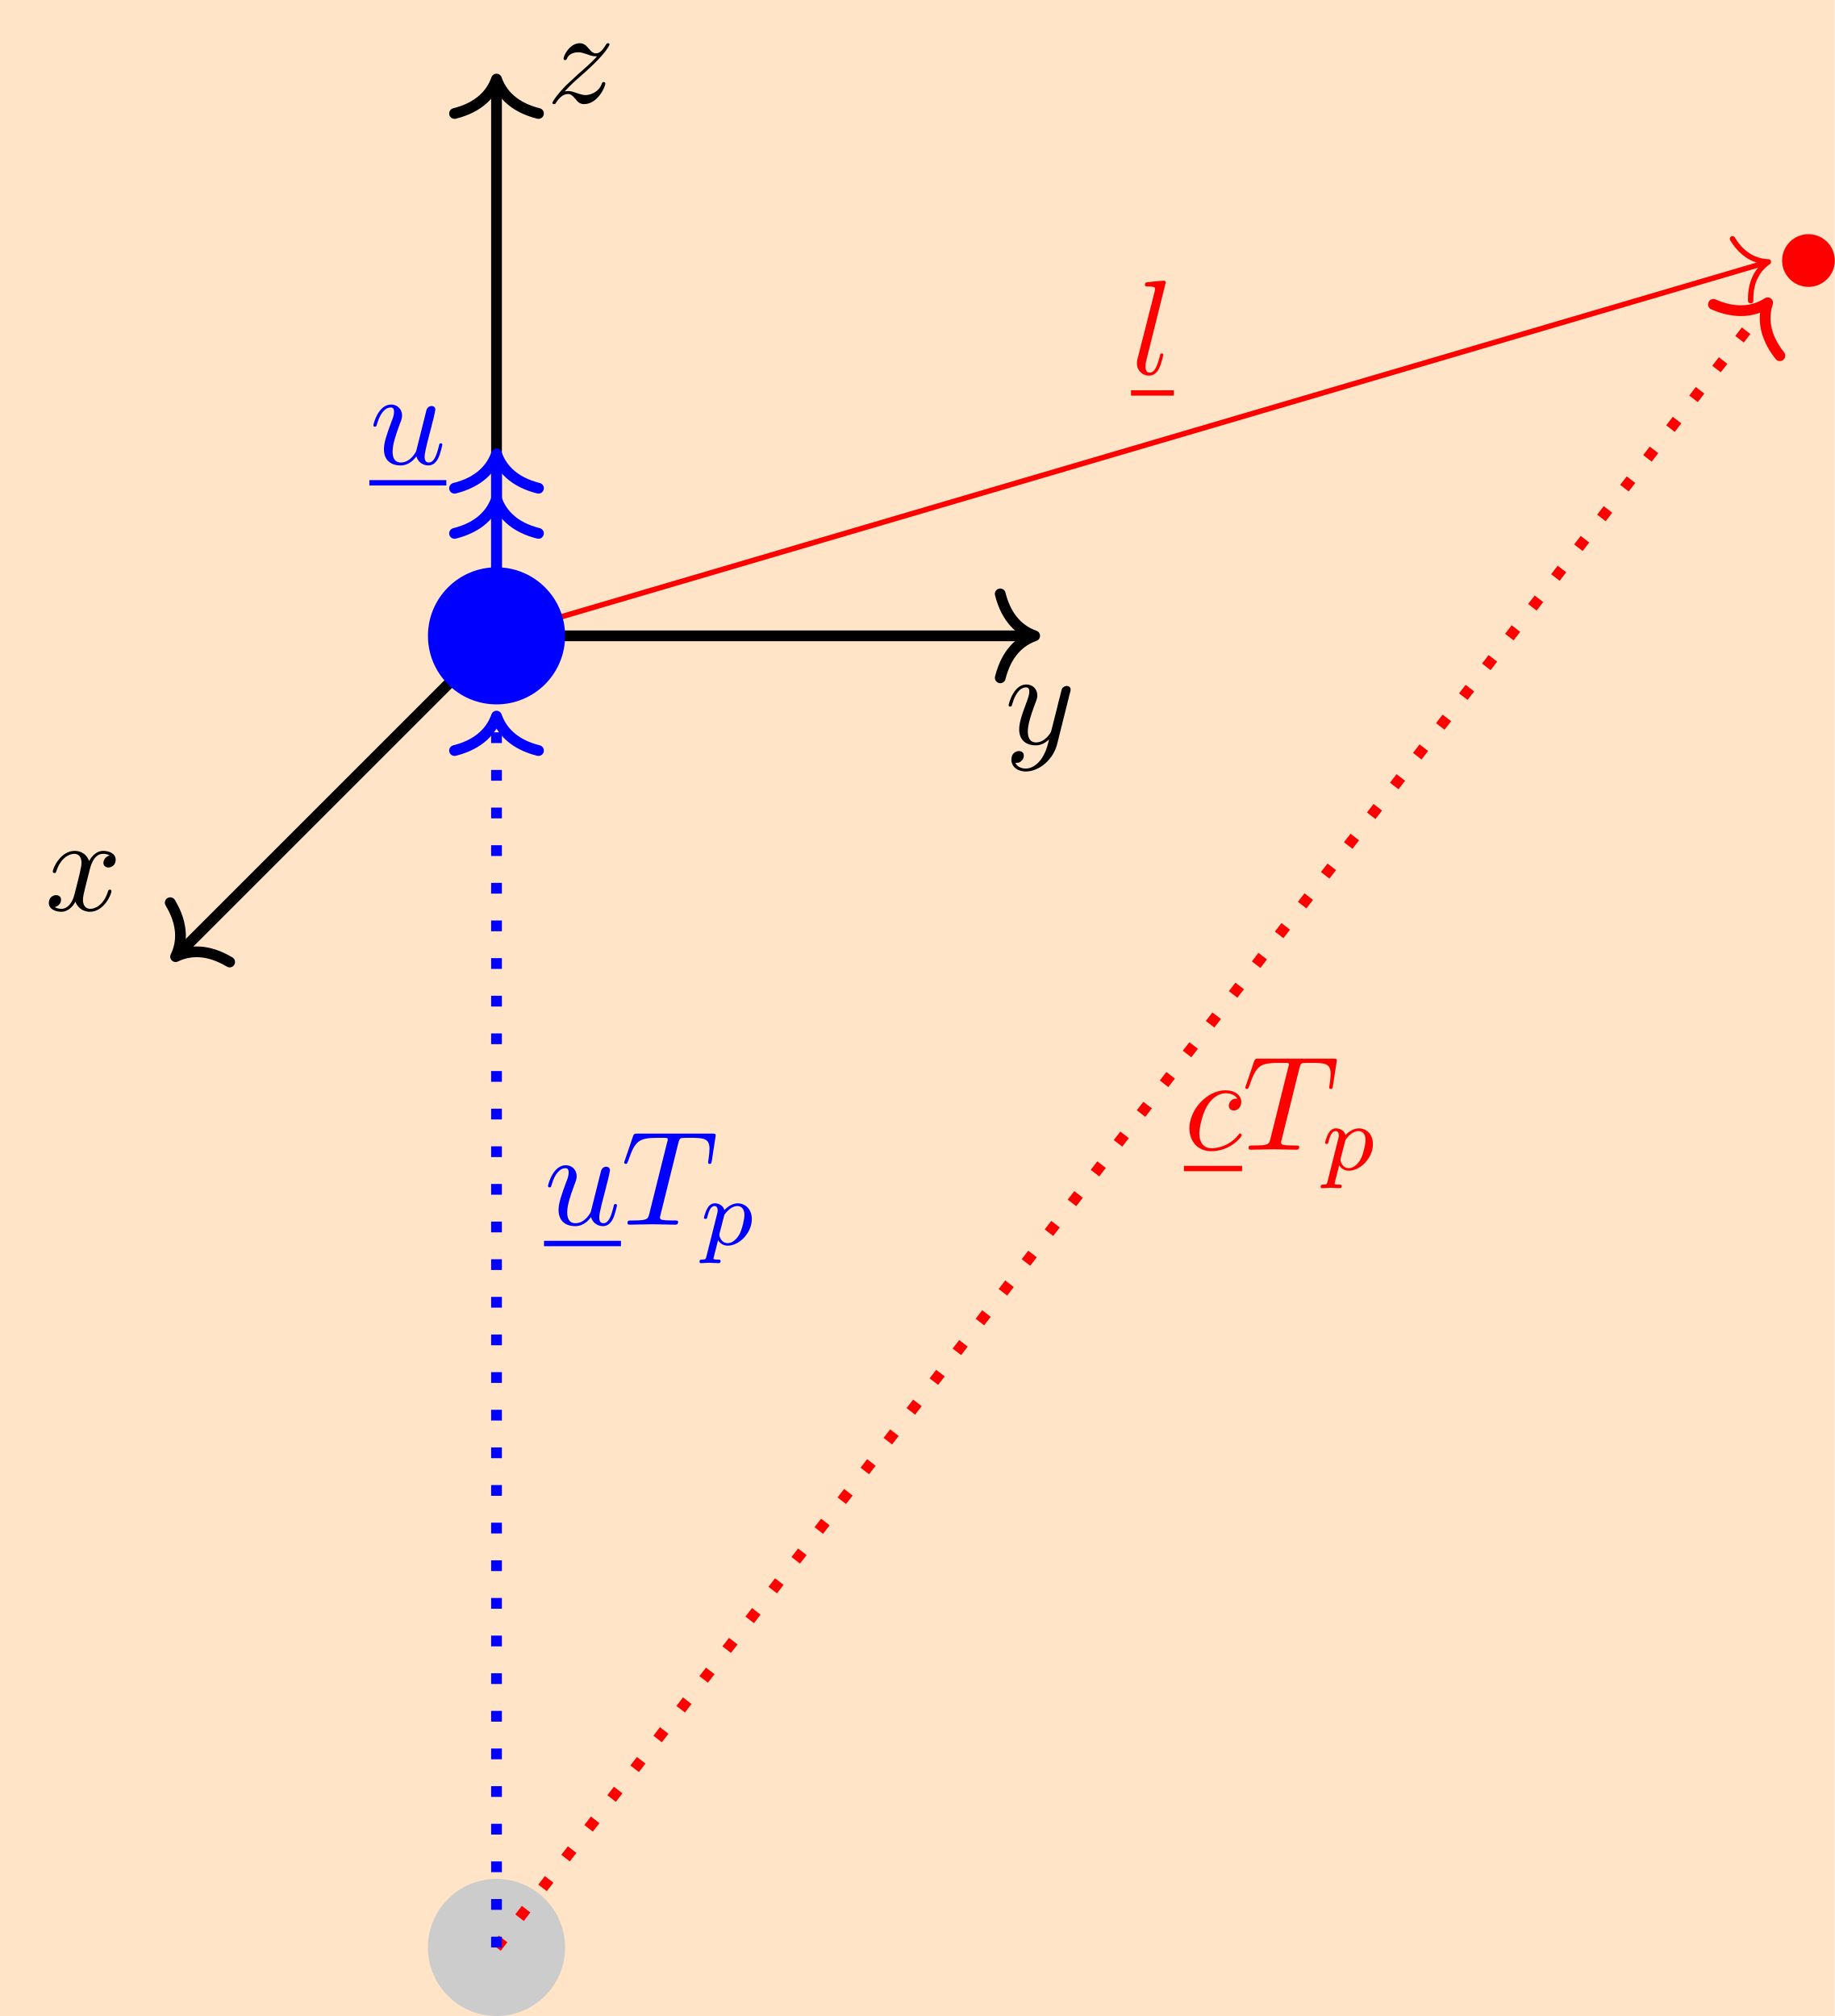
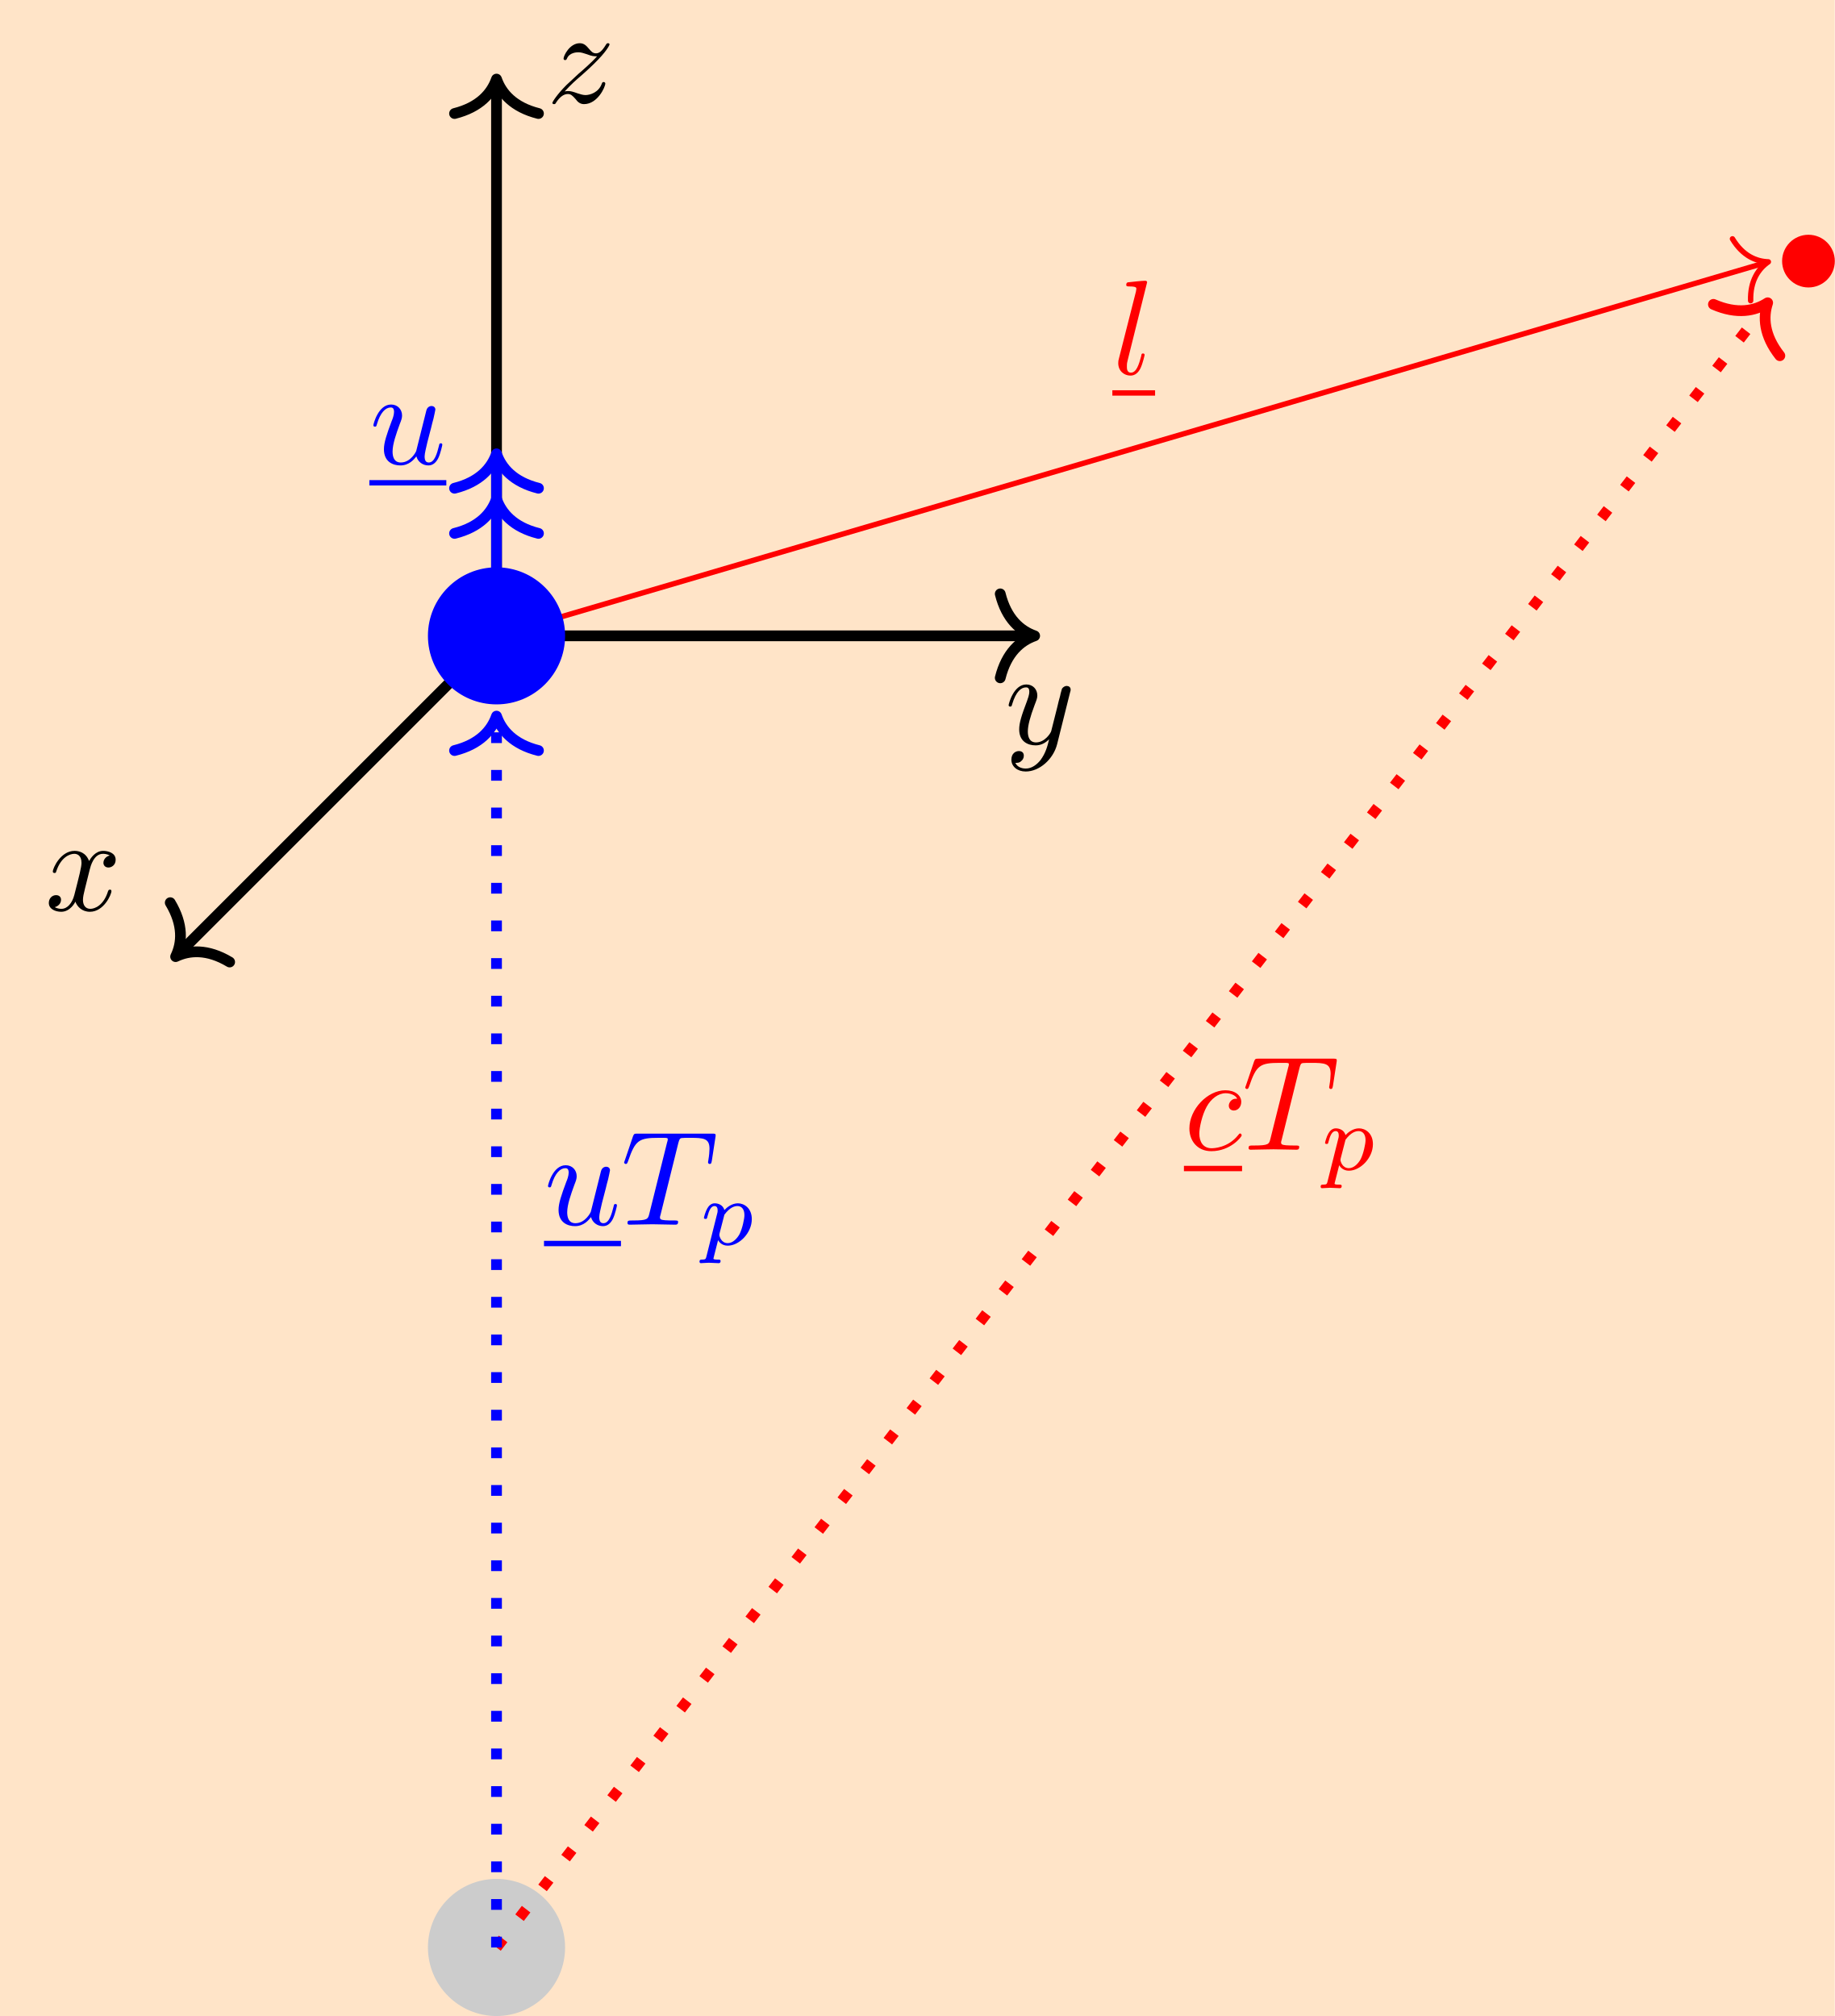
- <svg xmlns="http://www.w3.org/2000/svg" xmlns:xlink="http://www.w3.org/1999/xlink" data-optimized="true" width="181.303" height="199.259" viewBox="0 0 135.977 149.444">
+ <svg xmlns="http://www.w3.org/2000/svg" xmlns:xlink="http://www.w3.org/1999/xlink" width="135.977pt" height="149.444pt" viewBox="0 0 135.977 149.444" version="1.1">
  <defs>
-     <symbol id="d" overflow="visible">
-       <path d="M4.844-3.797c.047-.14.047-.156.047-.234 0-.172-.141-.266-.297-.266a.46.46 0 0 0-.344.203c-.016.063-.11.36-.14.547-.079.25-.141.531-.204.797L3.453-.953c-.031.14-.469.844-1.125.844-.5 0-.61-.438-.61-.813 0-.453.173-1.078.5-1.953.157-.406.204-.516.204-.719 0-.437-.313-.812-.813-.812-.953 0-1.312 1.453-1.312 1.531 0 .11.094.11.11.11.109 0 .109-.032.156-.188.28-.938.671-1.235 1.015-1.235.078 0 .25 0 .25.313 0 .25-.11.516-.172.703-.406 1.063-.578 1.625-.578 2.094 0 .89.625 1.187 1.219 1.187.39 0 .719-.171 1-.453-.125.516-.25 1.016-.64 1.547-.266.328-.641.625-1.094.625-.141 0-.594-.031-.766-.422.156 0 .297 0 .422-.125a.5.5 0 0 0 .203-.406c0-.312-.266-.344-.36-.344C.829.531.5.687.5 1.171c0 .5.438.876 1.063.876 1.015 0 2.046-.906 2.328-2.031Zm0 0" style="stroke:none" />
-     </symbol>
-     <symbol id="e" overflow="visible">
-       <path d="M1.328-.828c.531-.578.828-.828 1.188-1.14 0 0 .609-.532.968-.891.954-.922 1.172-1.407 1.172-1.453 0-.094-.093-.094-.11-.094-.077 0-.093.015-.155.11-.297.484-.5.64-.735.64-.25 0-.36-.156-.515-.328-.188-.22-.36-.422-.688-.422-.75 0-1.203.922-1.203 1.14 0 .047.031.11.11.11.093 0 .109-.047.14-.11.188-.468.766-.468.844-.468.203 0 .39.062.625.14.406.156.515.156.765.156-.359.422-1.187 1.141-1.375 1.297l-.906.844C.781-.625.422-.062.422.016c0 .093.11.093.125.093C.625.11.64.094.703-.016c.235-.359.531-.625.86-.625.218 0 .328.094.578.375.156.22.343.375.625.375 1 0 1.578-1.265 1.578-1.53 0-.048-.047-.11-.125-.11-.094 0-.11.062-.14.14-.235.641-.876.829-1.204.829-.187 0-.375-.063-.578-.125-.344-.125-.5-.172-.703-.172-.016 0-.172 0-.266.03m0 0" style="stroke:none" />
-     </symbol>
-     <symbol id="f" overflow="visible">
-       <path d="M3.328-3.016c.063-.25.297-1.171.985-1.171.046 0 .296 0 .5.125a.58.58 0 0 0-.47.546c0 .157.11.344.376.344a.546.546 0 0 0 .531-.578c0-.516-.578-.656-.922-.656-.578 0-.922.531-1.047.75-.25-.656-.781-.75-1.078-.75-1.031 0-1.61 1.281-1.61 1.531 0 .11.11.11.126.11.078 0 .11-.032.125-.11.344-1.062 1-1.312 1.344-1.312.187 0 .53.093.53.671 0 .313-.171.97-.53 2.375-.157.61-.516 1.032-.954 1.032-.062 0-.28 0-.5-.125.25-.063.47-.266.47-.547 0-.266-.22-.344-.36-.344-.313 0-.547.25-.547.578 0 .453.484.656.922.656.672 0 1.031-.703 1.047-.75.125.36.484.75 1.078.75 1.031 0 1.594-1.28 1.594-1.53 0-.11-.079-.11-.11-.11-.094 0-.11.047-.14.11-.329 1.077-1 1.312-1.313 1.312-.39 0-.547-.313-.547-.657 0-.218.047-.437.156-.875Zm0 0" style="stroke:none" />
-     </symbol>
-     <symbol id="h" overflow="visible">
-       <path d="M3.953-3.781c-.172 0-.297 0-.437.125a.53.53 0 0 0-.188.39c0 .25.188.36.375.36.281 0 .547-.25.547-.64 0-.485-.469-.86-1.172-.86-1.344 0-2.672 1.422-2.672 2.828C.406-.672.984.109 2.031.109c1.422 0 2.25-1.062 2.25-1.171 0-.063-.047-.141-.11-.141-.062 0-.077.031-.14.11-.781.984-1.875.984-1.984.984-.625 0-.906-.485-.906-1.094 0-.406.203-1.375.547-1.984.312-.579.859-1 1.406-1 .328 0 .719.125.86.406m0 0" style="stroke:none" />
-     </symbol>
-     <symbol id="i" overflow="visible">
-       <path d="M4.25-6.047c.078-.281.11-.344.234-.375.094-.016.422-.016.625-.016 1.016 0 1.454.032 1.454.813 0 .156-.032.547-.079.797 0 .047-.03.156-.03.187 0 .063.03.141.124.141.11 0 .125-.078.156-.234L7-6.47c.016-.047.016-.14.016-.172 0-.109-.094-.109-.266-.109H1.219c-.235 0-.25.016-.328.203l-.594 1.75c0 .016-.063.156-.063.188 0 .046.063.109.125.109.094 0 .11-.062.172-.219.532-1.547.797-1.718 2.266-1.718h.39c.282 0 .282.03.282.125a.8.8 0 0 1-.047.203L2.094-.781C2-.421 1.969-.312.906-.312c-.36 0-.422 0-.422.187C.484 0 .594 0 .656 0c.266 0 .547-.016.813-.016.281 0 .578-.015.86-.015.28 0 .546.015.827.015s.578.016.86.016c.093 0 .218 0 .218-.203 0-.11-.078-.11-.343-.11-.235 0-.375 0-.625-.015-.297-.031-.375-.063-.375-.219 0-.015 0-.062.046-.203Zm0 0" style="stroke:none" />
-     </symbol>
-     <symbol id="l" overflow="visible">
-       <path d="M2.578-6.812s0-.11-.14-.11c-.22 0-.954.078-1.22.11-.077 0-.187.015-.187.203 0 .109.11.109.25.109.485 0 .5.094.5.172l-.031.203L.484-1.141a1 1 0 0 0-.046.329.89.89 0 0 0 .906.921c.328 0 .578-.203.75-.562.172-.375.297-.953.297-.969 0-.11-.094-.11-.125-.11-.094 0-.11.048-.125.188-.172.64-.36 1.235-.766 1.235-.297 0-.297-.313-.297-.453 0-.25.016-.297.063-.485Zm0 0" style="stroke:none" />
-     </symbol>
-     <symbol id="m" overflow="visible">
-       <path d="M3.484-.562c.11.406.47.671.891.671.344 0 .578-.234.734-.546.172-.36.297-.97.297-.985 0-.11-.078-.11-.11-.11-.109 0-.109.048-.14.188-.14.563-.328 1.235-.75 1.235-.203 0-.312-.125-.312-.453 0-.22.125-.688.203-1.047l.281-1.078c.031-.141.125-.516.172-.672.047-.235.14-.61.14-.672 0-.172-.14-.266-.28-.266-.048 0-.313.016-.391.344a419 419 0 0 0-.75 3c-.016.047-.406.844-1.14.844-.517 0-.61-.453-.61-.813 0-.562.281-1.344.531-2.031.125-.313.172-.453.172-.64 0-.438-.313-.813-.813-.813-.953 0-1.312 1.453-1.312 1.531 0 .11.094.11.11.11.109 0 .109-.032.156-.188.25-.86.64-1.235 1.015-1.235.094 0 .25.016.25.329 0 .234-.11.53-.172.672-.375 1-.578 1.609-.578 2.093C1.078-.14 1.766.11 2.297.11c.656 0 1.015-.453 1.187-.671m0 0" style="stroke:none" />
-     </symbol>
-     <symbol id="j" overflow="visible">
-       <path d="M.516.844c-.047.203-.063.25-.328.25-.094 0-.188 0-.188.156 0 .078.063.11.094.11.172 0 .406-.032.594-.032.234 0 .5.031.734.031.062 0 .14-.03.14-.156 0-.11-.093-.11-.187-.11-.156 0-.344 0-.344-.077 0-.032.063-.22.078-.313.094-.375.188-.75.266-1.047.078.14.297.407.719.407.844 0 1.781-.938 1.781-1.97 0-.812-.562-1.171-1.031-1.171-.438 0-.813.297-1 .5-.11-.406-.5-.5-.719-.5-.266 0-.437.187-.547.375-.14.234-.25.656-.25.703 0 .078.094.078.125.078.094 0 .094-.016.14-.203.11-.406.25-.75.516-.75.188 0 .235.156.235.344a.7.7 0 0 1-.032.203Zm1.328-3.078c.406-.547.75-.641.968-.641.282 0 .516.203.516.672 0 .281-.156 1-.36 1.406-.187.344-.515.672-.874.672-.5 0-.625-.531-.625-.61 0-.03.015-.078.015-.109Zm0 0" style="stroke:none" />
-     </symbol>
-     <clipPath id="a">
-       <path d="M0 0h135.977v149.445H0Zm0 0" />
+     <g>
+       <symbol overflow="visible" id="glyph0-0">
+         <path style="stroke:none;" d="" />
+       </symbol>
+       <symbol overflow="visible" id="glyph0-1">
+         <path style="stroke:none;" d="M 4.844 -3.797 C 4.891 -3.938 4.891 -3.953 4.891 -4.031 C 4.891 -4.203 4.75 -4.297 4.594 -4.297 C 4.5 -4.297 4.344 -4.234 4.25 -4.094 C 4.234 -4.031 4.141 -3.734 4.109 -3.547 C 4.031 -3.297 3.969 -3.016 3.906 -2.75 L 3.453 -0.953 C 3.422 -0.812 2.984 -0.109 2.328 -0.109 C 1.828 -0.109 1.719 -0.547 1.719 -0.922 C 1.719 -1.375 1.891 -2 2.219 -2.875 C 2.375 -3.281 2.422 -3.391 2.422 -3.594 C 2.422 -4.031 2.109 -4.406 1.609 -4.406 C 0.656 -4.406 0.297 -2.953 0.297 -2.875 C 0.297 -2.766 0.391 -2.766 0.406 -2.766 C 0.516 -2.766 0.516 -2.797 0.562 -2.953 C 0.844 -3.891 1.234 -4.188 1.578 -4.188 C 1.656 -4.188 1.828 -4.188 1.828 -3.875 C 1.828 -3.625 1.719 -3.359 1.656 -3.172 C 1.25 -2.109 1.078 -1.547 1.078 -1.078 C 1.078 -0.188 1.703 0.109 2.297 0.109 C 2.688 0.109 3.016 -0.062 3.297 -0.344 C 3.172 0.172 3.047 0.672 2.656 1.203 C 2.391 1.531 2.016 1.828 1.562 1.828 C 1.422 1.828 0.969 1.797 0.797 1.406 C 0.953 1.406 1.094 1.406 1.219 1.281 C 1.328 1.203 1.422 1.062 1.422 0.875 C 1.422 0.562 1.156 0.531 1.062 0.531 C 0.828 0.531 0.5 0.688 0.5 1.172 C 0.5 1.672 0.938 2.047 1.562 2.047 C 2.578 2.047 3.609 1.141 3.891 0.016 Z M 4.844 -3.797 " />
+       </symbol>
+       <symbol overflow="visible" id="glyph0-2">
+         <path style="stroke:none;" d="M 1.328 -0.828 C 1.859 -1.406 2.156 -1.656 2.516 -1.969 C 2.516 -1.969 3.125 -2.5 3.484 -2.859 C 4.438 -3.781 4.656 -4.266 4.656 -4.312 C 4.656 -4.406 4.562 -4.406 4.547 -4.406 C 4.469 -4.406 4.453 -4.391 4.391 -4.297 C 4.094 -3.812 3.891 -3.656 3.656 -3.656 C 3.406 -3.656 3.297 -3.812 3.141 -3.984 C 2.953 -4.203 2.781 -4.406 2.453 -4.406 C 1.703 -4.406 1.25 -3.484 1.25 -3.266 C 1.25 -3.219 1.281 -3.156 1.359 -3.156 C 1.453 -3.156 1.469 -3.203 1.5 -3.266 C 1.688 -3.734 2.266 -3.734 2.344 -3.734 C 2.547 -3.734 2.734 -3.672 2.969 -3.594 C 3.375 -3.438 3.484 -3.438 3.734 -3.438 C 3.375 -3.016 2.547 -2.297 2.359 -2.141 L 1.453 -1.297 C 0.781 -0.625 0.422 -0.062 0.422 0.016 C 0.422 0.109 0.531 0.109 0.547 0.109 C 0.625 0.109 0.641 0.094 0.703 -0.016 C 0.938 -0.375 1.234 -0.641 1.562 -0.641 C 1.781 -0.641 1.891 -0.547 2.141 -0.266 C 2.297 -0.047 2.484 0.109 2.766 0.109 C 3.766 0.109 4.344 -1.156 4.344 -1.422 C 4.344 -1.469 4.297 -1.531 4.219 -1.531 C 4.125 -1.531 4.109 -1.469 4.078 -1.391 C 3.844 -0.75 3.203 -0.562 2.875 -0.562 C 2.688 -0.562 2.5 -0.625 2.297 -0.688 C 1.953 -0.812 1.797 -0.859 1.594 -0.859 C 1.578 -0.859 1.422 -0.859 1.328 -0.828 Z M 1.328 -0.828 " />
+       </symbol>
+       <symbol overflow="visible" id="glyph0-3">
+         <path style="stroke:none;" d="M 3.328 -3.016 C 3.391 -3.266 3.625 -4.188 4.312 -4.188 C 4.359 -4.188 4.609 -4.188 4.812 -4.062 C 4.531 -4 4.344 -3.766 4.344 -3.516 C 4.344 -3.359 4.453 -3.172 4.719 -3.172 C 4.938 -3.172 5.25 -3.344 5.25 -3.75 C 5.25 -4.266 4.672 -4.406 4.328 -4.406 C 3.75 -4.406 3.406 -3.875 3.281 -3.656 C 3.031 -4.312 2.5 -4.406 2.203 -4.406 C 1.172 -4.406 0.594 -3.125 0.594 -2.875 C 0.594 -2.766 0.703 -2.766 0.719 -2.766 C 0.797 -2.766 0.828 -2.797 0.844 -2.875 C 1.188 -3.938 1.844 -4.188 2.188 -4.188 C 2.375 -4.188 2.719 -4.094 2.719 -3.516 C 2.719 -3.203 2.547 -2.547 2.188 -1.141 C 2.031 -0.531 1.672 -0.109 1.234 -0.109 C 1.172 -0.109 0.953 -0.109 0.734 -0.234 C 0.984 -0.297 1.203 -0.5 1.203 -0.781 C 1.203 -1.047 0.984 -1.125 0.844 -1.125 C 0.531 -1.125 0.297 -0.875 0.297 -0.547 C 0.297 -0.094 0.781 0.109 1.219 0.109 C 1.891 0.109 2.25 -0.594 2.266 -0.641 C 2.391 -0.281 2.75 0.109 3.344 0.109 C 4.375 0.109 4.938 -1.172 4.938 -1.422 C 4.938 -1.531 4.859 -1.531 4.828 -1.531 C 4.734 -1.531 4.719 -1.484 4.688 -1.422 C 4.359 -0.344 3.688 -0.109 3.375 -0.109 C 2.984 -0.109 2.828 -0.422 2.828 -0.766 C 2.828 -0.984 2.875 -1.203 2.984 -1.641 Z M 3.328 -3.016 " />
+       </symbol>
+       <symbol overflow="visible" id="glyph0-4">
+         <path style="stroke:none;" d="M 3.953 -3.781 C 3.781 -3.781 3.656 -3.781 3.516 -3.656 C 3.344 -3.5 3.328 -3.328 3.328 -3.266 C 3.328 -3.016 3.516 -2.906 3.703 -2.906 C 3.984 -2.906 4.25 -3.156 4.25 -3.547 C 4.25 -4.031 3.781 -4.406 3.078 -4.406 C 1.734 -4.406 0.406 -2.984 0.406 -1.578 C 0.406 -0.672 0.984 0.109 2.031 0.109 C 3.453 0.109 4.281 -0.953 4.281 -1.062 C 4.281 -1.125 4.234 -1.203 4.172 -1.203 C 4.109 -1.203 4.094 -1.172 4.031 -1.094 C 3.25 -0.109 2.156 -0.109 2.047 -0.109 C 1.422 -0.109 1.141 -0.594 1.141 -1.203 C 1.141 -1.609 1.344 -2.578 1.688 -3.188 C 2 -3.766 2.547 -4.188 3.094 -4.188 C 3.422 -4.188 3.812 -4.062 3.953 -3.781 Z M 3.953 -3.781 " />
+       </symbol>
+       <symbol overflow="visible" id="glyph0-5">
+         <path style="stroke:none;" d="M 4.25 -6.047 C 4.328 -6.328 4.359 -6.391 4.484 -6.422 C 4.578 -6.438 4.906 -6.438 5.109 -6.438 C 6.125 -6.438 6.562 -6.406 6.562 -5.625 C 6.562 -5.469 6.531 -5.078 6.484 -4.828 C 6.484 -4.781 6.453 -4.672 6.453 -4.641 C 6.453 -4.578 6.484 -4.5 6.578 -4.5 C 6.688 -4.5 6.703 -4.578 6.734 -4.734 L 7 -6.469 C 7.016 -6.516 7.016 -6.609 7.016 -6.641 C 7.016 -6.75 6.922 -6.75 6.75 -6.75 L 1.219 -6.75 C 0.984 -6.75 0.969 -6.734 0.891 -6.547 L 0.297 -4.797 C 0.297 -4.781 0.234 -4.641 0.234 -4.609 C 0.234 -4.562 0.297 -4.5 0.359 -4.5 C 0.453 -4.5 0.469 -4.562 0.531 -4.719 C 1.062 -6.266 1.328 -6.438 2.797 -6.438 L 3.188 -6.438 C 3.469 -6.438 3.469 -6.406 3.469 -6.312 C 3.469 -6.266 3.438 -6.141 3.422 -6.109 L 2.094 -0.781 C 2 -0.422 1.969 -0.312 0.906 -0.312 C 0.547 -0.312 0.484 -0.312 0.484 -0.125 C 0.484 0 0.594 0 0.656 0 C 0.922 0 1.203 -0.016 1.469 -0.016 C 1.75 -0.016 2.047 -0.031 2.328 -0.031 C 2.609 -0.031 2.875 -0.016 3.156 -0.016 C 3.438 -0.016 3.734 0 4.016 0 C 4.109 0 4.234 0 4.234 -0.203 C 4.234 -0.312 4.156 -0.312 3.891 -0.312 C 3.656 -0.312 3.516 -0.312 3.266 -0.328 C 2.969 -0.359 2.891 -0.391 2.891 -0.547 C 2.891 -0.562 2.891 -0.609 2.938 -0.75 Z M 4.25 -6.047 " />
+       </symbol>
+       <symbol overflow="visible" id="glyph0-6">
+         <path style="stroke:none;" d="M 2.578 -6.812 C 2.578 -6.812 2.578 -6.922 2.438 -6.922 C 2.219 -6.922 1.484 -6.844 1.219 -6.812 C 1.141 -6.812 1.031 -6.797 1.031 -6.609 C 1.031 -6.5 1.141 -6.5 1.281 -6.5 C 1.766 -6.5 1.781 -6.406 1.781 -6.328 L 1.75 -6.125 L 0.484 -1.141 C 0.453 -1.031 0.438 -0.969 0.438 -0.812 C 0.438 -0.234 0.875 0.109 1.344 0.109 C 1.672 0.109 1.922 -0.094 2.094 -0.453 C 2.266 -0.828 2.391 -1.406 2.391 -1.422 C 2.391 -1.531 2.297 -1.531 2.266 -1.531 C 2.172 -1.531 2.156 -1.484 2.141 -1.344 C 1.969 -0.703 1.781 -0.109 1.375 -0.109 C 1.078 -0.109 1.078 -0.422 1.078 -0.562 C 1.078 -0.812 1.094 -0.859 1.141 -1.047 Z M 2.578 -6.812 " />
+       </symbol>
+       <symbol overflow="visible" id="glyph0-7">
+         <path style="stroke:none;" d="M 3.484 -0.562 C 3.594 -0.156 3.953 0.109 4.375 0.109 C 4.719 0.109 4.953 -0.125 5.109 -0.438 C 5.281 -0.797 5.406 -1.406 5.406 -1.422 C 5.406 -1.531 5.328 -1.531 5.297 -1.531 C 5.188 -1.531 5.188 -1.484 5.156 -1.344 C 5.016 -0.781 4.828 -0.109 4.406 -0.109 C 4.203 -0.109 4.094 -0.234 4.094 -0.562 C 4.094 -0.781 4.219 -1.25 4.297 -1.609 L 4.578 -2.688 C 4.609 -2.828 4.703 -3.203 4.75 -3.359 C 4.797 -3.594 4.891 -3.969 4.891 -4.031 C 4.891 -4.203 4.75 -4.297 4.609 -4.297 C 4.562 -4.297 4.297 -4.281 4.219 -3.953 C 4.031 -3.219 3.594 -1.469 3.469 -0.953 C 3.453 -0.906 3.062 -0.109 2.328 -0.109 C 1.812 -0.109 1.719 -0.562 1.719 -0.922 C 1.719 -1.484 2 -2.266 2.25 -2.953 C 2.375 -3.266 2.422 -3.406 2.422 -3.594 C 2.422 -4.031 2.109 -4.406 1.609 -4.406 C 0.656 -4.406 0.297 -2.953 0.297 -2.875 C 0.297 -2.766 0.391 -2.766 0.406 -2.766 C 0.516 -2.766 0.516 -2.797 0.562 -2.953 C 0.812 -3.812 1.203 -4.188 1.578 -4.188 C 1.672 -4.188 1.828 -4.172 1.828 -3.859 C 1.828 -3.625 1.719 -3.328 1.656 -3.188 C 1.281 -2.188 1.078 -1.578 1.078 -1.094 C 1.078 -0.141 1.766 0.109 2.297 0.109 C 2.953 0.109 3.312 -0.344 3.484 -0.562 Z M 3.484 -0.562 " />
+       </symbol>
+       <symbol overflow="visible" id="glyph1-0">
+         <path style="stroke:none;" d="" />
+       </symbol>
+       <symbol overflow="visible" id="glyph1-1">
+         <path style="stroke:none;" d="M 0.516 0.844 C 0.469 1.047 0.453 1.094 0.188 1.094 C 0.094 1.094 0 1.094 0 1.25 C 0 1.328 0.062 1.359 0.094 1.359 C 0.266 1.359 0.5 1.328 0.688 1.328 C 0.922 1.328 1.188 1.359 1.422 1.359 C 1.484 1.359 1.562 1.328 1.562 1.203 C 1.562 1.094 1.469 1.094 1.375 1.094 C 1.219 1.094 1.031 1.094 1.031 1.016 C 1.031 0.984 1.094 0.797 1.109 0.703 C 1.203 0.328 1.297 -0.047 1.375 -0.344 C 1.453 -0.203 1.672 0.062 2.094 0.062 C 2.938 0.062 3.875 -0.875 3.875 -1.906 C 3.875 -2.719 3.312 -3.078 2.844 -3.078 C 2.406 -3.078 2.031 -2.781 1.844 -2.578 C 1.734 -2.984 1.344 -3.078 1.125 -3.078 C 0.859 -3.078 0.688 -2.891 0.578 -2.703 C 0.438 -2.469 0.328 -2.047 0.328 -2 C 0.328 -1.922 0.422 -1.922 0.453 -1.922 C 0.547 -1.922 0.547 -1.938 0.594 -2.125 C 0.703 -2.531 0.844 -2.875 1.109 -2.875 C 1.297 -2.875 1.344 -2.719 1.344 -2.531 C 1.344 -2.453 1.328 -2.375 1.312 -2.328 Z M 1.844 -2.234 C 2.25 -2.781 2.594 -2.875 2.812 -2.875 C 3.094 -2.875 3.328 -2.672 3.328 -2.203 C 3.328 -1.922 3.172 -1.203 2.969 -0.797 C 2.781 -0.453 2.453 -0.125 2.094 -0.125 C 1.594 -0.125 1.469 -0.656 1.469 -0.734 C 1.469 -0.766 1.484 -0.812 1.484 -0.844 Z M 1.844 -2.234 " />
+       </symbol>
+     </g>
+     <clipPath id="clip1">
+       <path d="M 0 0 L 135.977 0 L 135.977 149.445 L 0 149.445 Z M 0 0 " />
    </clipPath>
-     <clipPath id="b">
-       <path d="M31 139h11v10.445H31Zm0 0" />
+     <clipPath id="clip2">
+       <path d="M 31 139 L 42 139 L 42 149.445 L 31 149.445 Z M 31 139 " />
    </clipPath>
-     <clipPath id="c">
-       <path d="M26 133h22v16.445H26Zm0 0" />
+     <clipPath id="clip3">
+       <path d="M 26 133 L 48 133 L 48 149.445 L 26 149.445 Z M 26 133 " />
    </clipPath>
-     <clipPath id="g">
-       <path d="M25 11h110.977v138.445H25Zm0 0" />
+     <clipPath id="clip4">
+       <path d="M 25 11 L 135.977 11 L 135.977 149.445 L 25 149.445 Z M 25 11 " />
    </clipPath>
-     <clipPath id="k">
-       <path d="M31 13h104.977v40H31Zm0 0" />
+     <clipPath id="clip5">
+       <path d="M 31 13 L 135.977 13 L 135.977 53 L 31 53 Z M 31 13 " />
    </clipPath>
-     <clipPath id="n">
-       <path d="M132 17h3.977v5H132Zm0 0" />
+     <clipPath id="clip6">
+       <path d="M 132 17 L 135.977 17 L 135.977 22 L 132 22 Z M 132 17 " />
    </clipPath>
  </defs>
-   <g clip-path="url(#a)">
-     <path d="M0 149.445h135.977V0H0Zm0 0" style="stroke:none;fill-rule:nonzero;fill:#ffe4c8;fill-opacity:1" />
+   <g id="surface1">
+     <g clip-path="url(#clip1)" clip-rule="nonzero">
+       <path style=" stroke:none;fill-rule:nonzero;fill:rgb(100%,89.412%,78.432%);fill-opacity:1;" d="M 0 149.445 L 135.977 149.445 L 135.977 0 L 0 0 Z M 0 149.445 " />
+     </g>
+     <g clip-path="url(#clip2)" clip-rule="nonzero">
+       <path style=" stroke:none;fill-rule:nonzero;fill:rgb(79.999%,79.999%,79.999%);fill-opacity:1;" d="M 41.68 144.363 C 41.68 141.668 39.492 139.48 36.797 139.48 C 34.102 139.48 31.914 141.668 31.914 144.363 C 31.914 147.059 34.102 149.246 36.797 149.246 C 39.492 149.246 41.68 147.059 41.68 144.363 Z M 41.68 144.363 " />
+     </g>
+     <g clip-path="url(#clip3)" clip-rule="nonzero">
+       <path style="fill:none;stroke-width:0.399;stroke-linecap:butt;stroke-linejoin:miter;stroke:rgb(79.999%,79.999%,79.999%);stroke-opacity:1;stroke-miterlimit:10;" d="M 4.883 -0 C 4.883 2.695 2.695 4.883 -0 4.883 C -2.695 4.883 -4.883 2.695 -4.883 -0 C -4.883 -2.696 -2.695 -4.883 -0 -4.883 C 2.695 -4.883 4.883 -2.696 4.883 -0 Z M 4.883 -0 " transform="matrix(1,0,0,-1,36.797,144.363)" />
+     </g>
+     <path style="fill:none;stroke-width:0.797;stroke-linecap:butt;stroke-linejoin:miter;stroke:rgb(0%,0%,0%);stroke-opacity:1;stroke-miterlimit:10;" d="M -0 97.23 L 39.484 97.23 " transform="matrix(1,0,0,-1,36.797,144.363)" />
+     <path style="fill:none;stroke-width:0.797;stroke-linecap:round;stroke-linejoin:round;stroke:rgb(0%,0%,0%);stroke-opacity:1;stroke-miterlimit:10;" d="M -2.549 3.111 C -2.085 1.243 -1.045 0.365 0.001 0.001 C -1.045 -0.362 -2.085 -1.245 -2.549 -3.112 " transform="matrix(1,0,0,-1,76.67829,47.13404)" />
+     <g style="fill:rgb(0%,0%,0%);fill-opacity:1;">
+       <use xlink:href="#glyph0-1" x="74.455" y="55.144" />
+     </g>
+     <path style="fill:none;stroke-width:0.797;stroke-linecap:butt;stroke-linejoin:miter;stroke:rgb(0%,0%,0%);stroke-opacity:1;stroke-miterlimit:10;" d="M -0 97.23 L -0 138.101 " transform="matrix(1,0,0,-1,36.797,144.363)" />
+     <path style="fill:none;stroke-width:0.797;stroke-linecap:round;stroke-linejoin:round;stroke:rgb(0%,0%,0%);stroke-opacity:1;stroke-miterlimit:10;" d="M -2.552 3.11 C -2.083 1.246 -1.048 0.363 -0.001 0 C -1.048 -0.363 -2.083 -1.246 -2.552 -3.109 " transform="matrix(0,-1,-1,0,36.797,5.86233)" />
+     <g style="fill:rgb(0%,0%,0%);fill-opacity:1;">
+       <use xlink:href="#glyph0-2" x="40.516" y="7.61" />
+     </g>
+     <path style="fill:none;stroke-width:0.797;stroke-linecap:butt;stroke-linejoin:miter;stroke:rgb(0%,0%,0%);stroke-opacity:1;stroke-miterlimit:10;" d="M -0 97.23 L -23.5 73.73 " transform="matrix(1,0,0,-1,36.797,144.363)" />
+     <path style="fill:none;stroke-width:0.797;stroke-linecap:round;stroke-linejoin:round;stroke:rgb(0%,0%,0%);stroke-opacity:1;stroke-miterlimit:10;" d="M -2.551 3.112 C -2.084 1.242 -1.046 0.364 -0.002 -0.001 C -1.049 -0.363 -2.084 -1.244 -2.548 -3.111 " transform="matrix(-0.7071,0.7071,0.7071,0.7071,13.0151,70.91598)" />
+     <g style="fill:rgb(0%,0%,0%);fill-opacity:1;">
+       <use xlink:href="#glyph0-3" x="3.321" y="67.48" />
+     </g>
+     <g clip-path="url(#clip4)" clip-rule="nonzero">
+       <path style="fill:none;stroke-width:0.797;stroke-linecap:butt;stroke-linejoin:miter;stroke:rgb(100%,0%,0%);stroke-opacity:1;stroke-dasharray:0.797,1.993;stroke-miterlimit:10;" d="M -0 -0 L 93.965 121.601 " transform="matrix(1,0,0,-1,36.797,144.363)" />
+     </g>
+     <path style="fill:none;stroke-width:0.797;stroke-linecap:round;stroke-linejoin:round;stroke:rgb(100%,0%,0%);stroke-opacity:1;stroke-miterlimit:10;" d="M -2.55 3.11 C -2.084 1.243 -1.044 0.363 0.001 0.001 C -1.046 -0.364 -2.083 -1.244 -2.551 -3.112 " transform="matrix(0.61142,-0.79124,-0.79124,-0.61142,131.0038,22.4464)" />
+     <g style="fill:rgb(100%,0%,0%);fill-opacity:1;">
+       <use xlink:href="#glyph0-4" x="87.741" y="85.227" />
+     </g>
+     <path style="fill:none;stroke-width:0.398;stroke-linecap:butt;stroke-linejoin:miter;stroke:rgb(100%,0%,0%);stroke-opacity:1;stroke-miterlimit:10;" d="M 0.001 -0 L 4.31 -0 " transform="matrix(1,0,0,-1,87.741,86.621)" />
+     <g style="fill:rgb(100%,0%,0%);fill-opacity:1;">
+       <use xlink:href="#glyph0-5" x="92.052" y="85.227" />
+     </g>
+     <g style="fill:rgb(100%,0%,0%);fill-opacity:1;">
+       <use xlink:href="#glyph1-1" x="97.874" y="86.721" />
+     </g>
+     <g clip-path="url(#clip5)" clip-rule="nonzero">
+       <path style="fill:none;stroke-width:0.399;stroke-linecap:butt;stroke-linejoin:miter;stroke:rgb(100%,0%,0%);stroke-opacity:1;stroke-miterlimit:10;" d="M -0 97.23 L 94.066 124.894 " transform="matrix(1,0,0,-1,36.797,144.363)" />
+     </g>
+     <path style="fill:none;stroke-width:0.399;stroke-linecap:round;stroke-linejoin:round;stroke:rgb(100%,0%,0%);stroke-opacity:1;stroke-miterlimit:10;" d="M -2.072 2.389 C -1.696 0.955 -0.848 0.279 -0.001 0.001 C -0.849 -0.279 -1.692 -0.955 -2.073 -2.391 " transform="matrix(0.95932,-0.28214,-0.28214,-0.95932,131.0563,19.41087)" />
+     <g style="fill:rgb(100%,0%,0%);fill-opacity:1;">
+       <use xlink:href="#glyph0-6" x="82.437" y="27.734" />
+     </g>
+     <path style="fill:none;stroke-width:0.398;stroke-linecap:butt;stroke-linejoin:miter;stroke:rgb(100%,0%,0%);stroke-opacity:1;stroke-miterlimit:10;" d="M 0.001 -0.001 L 3.168 -0.001 " transform="matrix(1,0,0,-1,82.437,29.128)" />
+     <path style="fill-rule:nonzero;fill:rgb(0%,0%,100%);fill-opacity:1;stroke-width:0.399;stroke-linecap:butt;stroke-linejoin:miter;stroke:rgb(0%,0%,100%);stroke-opacity:1;stroke-miterlimit:10;" d="M 4.883 97.23 C 4.883 99.925 2.695 102.109 -0 102.109 C -2.695 102.109 -4.883 99.925 -4.883 97.23 C -4.883 94.531 -2.695 92.347 -0 92.347 C 2.695 92.347 4.883 94.531 4.883 97.23 Z M 4.883 97.23 " transform="matrix(1,0,0,-1,36.797,144.363)" />
+     <path style="fill:none;stroke-width:0.797;stroke-linecap:butt;stroke-linejoin:miter;stroke:rgb(0%,0%,100%);stroke-opacity:1;stroke-dasharray:0.797,1.993;stroke-miterlimit:10;" d="M -0 -0 L -0 90.879 " transform="matrix(1,0,0,-1,36.797,144.363)" />
+     <path style="fill:none;stroke-width:0.797;stroke-linecap:round;stroke-linejoin:round;stroke:rgb(0%,0%,100%);stroke-opacity:1;stroke-miterlimit:10;" d="M -2.549 3.11 C -2.084 1.246 -1.045 0.363 0.002 0 C -1.045 -0.363 -2.084 -1.246 -2.549 -3.109 " transform="matrix(0,-1,-1,0,36.797,53.08761)" />
+     <path style="fill:none;stroke-width:0.797;stroke-linecap:butt;stroke-linejoin:miter;stroke:rgb(0%,0%,100%);stroke-opacity:1;stroke-miterlimit:10;" d="M -0 97.23 L -0 110.324 " transform="matrix(1,0,0,-1,36.797,144.363)" />
+     <path style="fill:none;stroke-width:0.797;stroke-linecap:round;stroke-linejoin:round;stroke:rgb(0%,0%,100%);stroke-opacity:1;stroke-miterlimit:10;" d="M -2.55 3.11 C -2.085 1.246 -1.046 0.363 0.001 0 C -1.046 -0.363 -2.085 -1.246 -2.55 -3.109 " transform="matrix(0,-1,-1,0,36.797,36.98928)" />
+     <path style="fill:none;stroke-width:0.797;stroke-linecap:round;stroke-linejoin:round;stroke:rgb(0%,0%,100%);stroke-opacity:1;stroke-miterlimit:10;" d="M -2.55 3.11 C -2.085 1.246 -1.046 0.363 0.001 0 C -1.046 -0.363 -2.085 -1.246 -2.55 -3.109 " transform="matrix(0,-1,-1,0,36.797,33.6418)" />
+     <g style="fill:rgb(0%,0%,100%);fill-opacity:1;">
+       <use xlink:href="#glyph0-7" x="27.375" y="34.393" />
+     </g>
+     <path style="fill:none;stroke-width:0.398;stroke-linecap:butt;stroke-linejoin:miter;stroke:rgb(0%,0%,100%);stroke-opacity:1;stroke-miterlimit:10;" d="M -0 -0.001 L 5.703 -0.001 " transform="matrix(1,0,0,-1,27.375,35.788)" />
+     <g clip-path="url(#clip6)" clip-rule="nonzero">
+       <path style=" stroke:none;fill-rule:nonzero;fill:rgb(100%,0%,0%);fill-opacity:1;" d="M 135.98 19.355 C 135.98 18.277 135.105 17.402 134.027 17.402 C 132.949 17.402 132.074 18.277 132.074 19.355 C 132.074 20.434 132.949 21.309 134.027 21.309 C 135.105 21.309 135.98 20.434 135.98 19.355 Z M 135.98 19.355 " />
+     </g>
+     <g style="fill:rgb(0%,0%,100%);fill-opacity:1;">
+       <use xlink:href="#glyph0-7" x="40.317" y="90.784" />
+     </g>
+     <path style="fill:none;stroke-width:0.398;stroke-linecap:butt;stroke-linejoin:miter;stroke:rgb(0%,0%,100%);stroke-opacity:1;stroke-miterlimit:10;" d="M -0.001 -0.002 L 5.703 -0.002 " transform="matrix(1,0,0,-1,40.317,92.178)" />
+     <g style="fill:rgb(0%,0%,100%);fill-opacity:1;">
+       <use xlink:href="#glyph0-5" x="46.02" y="90.784" />
+     </g>
+     <g style="fill:rgb(0%,0%,100%);fill-opacity:1;">
+       <use xlink:href="#glyph1-1" x="51.842" y="92.278" />
+     </g>
  </g>
-   <g clip-path="url(#b)">
-     <path d="M41.68 144.363a4.885 4.885 0 0 0-4.883-4.883 4.885 4.885 0 0 0-4.883 4.883 4.885 4.885 0 0 0 4.883 4.883 4.885 4.885 0 0 0 4.883-4.883m0 0" style="stroke:none;fill-rule:nonzero;fill:#ccc;fill-opacity:1" />
-   </g>
-   <g clip-path="url(#c)">
-     <path d="M4.883 0A4.885 4.885 0 0 1 0 4.883 4.885 4.885 0 0 1-4.883 0 4.885 4.885 0 0 1 0-4.883 4.885 4.885 0 0 1 4.883 0Zm0 0" style="fill:none;stroke-width:.399;stroke-linecap:butt;stroke-linejoin:miter;stroke:#ccc;stroke-opacity:1;stroke-miterlimit:10" transform="matrix(1 0 0 -1 36.797 144.363)" />
-   </g>
-   <path d="M0 97.23h39.484" style="fill:none;stroke-width:.797;stroke-linecap:butt;stroke-linejoin:miter;stroke:#000;stroke-opacity:1;stroke-miterlimit:10" transform="matrix(1 0 0 -1 36.797 144.363)" />
-   <path d="M-2.55 3.11C-2.084 1.244-1.044.366.002.002c-1.046-.363-2.086-1.246-2.55-3.113" style="fill:none;stroke-width:.797;stroke-linecap:round;stroke-linejoin:round;stroke:#000;stroke-opacity:1;stroke-miterlimit:10" transform="matrix(1 0 0 -1 76.678 47.134)" />
-   <use xlink:href="#d" x="74.455" y="55.144" style="fill:#000;fill-opacity:1" />
-   <path d="M0 97.23v40.871" style="fill:none;stroke-width:.797;stroke-linecap:butt;stroke-linejoin:miter;stroke:#000;stroke-opacity:1;stroke-miterlimit:10" transform="matrix(1 0 0 -1 36.797 144.363)" />
-   <path d="M-2.552 3.11C-2.083 1.246-1.048.363 0 0c-1.047-.363-2.082-1.246-2.55-3.11" style="fill:none;stroke-width:.797;stroke-linecap:round;stroke-linejoin:round;stroke:#000;stroke-opacity:1;stroke-miterlimit:10" transform="matrix(0 -1 -1 0 36.797 5.862)" />
-   <use xlink:href="#e" x="40.516" y="7.61" style="fill:#000;fill-opacity:1" />
-   <path d="m0 97.23-23.5-23.5" style="fill:none;stroke-width:.797;stroke-linecap:butt;stroke-linejoin:miter;stroke:#000;stroke-opacity:1;stroke-miterlimit:10" transform="matrix(1 0 0 -1 36.797 144.363)" />
-   <path d="M-2.551 3.112c.467-1.87 1.505-2.748 2.55-3.113-1.048-.362-2.083-1.243-2.547-3.11" style="fill:none;stroke-width:.797;stroke-linecap:round;stroke-linejoin:round;stroke:#000;stroke-opacity:1;stroke-miterlimit:10" transform="scale(-1 1)rotate(45 -92.112 19.748)" />
-   <use xlink:href="#f" x="3.321" y="67.48" style="fill:#000;fill-opacity:1" />
-   <g clip-path="url(#g)">
-     <path d="M0 0 93.965 121.6" style="fill:none;stroke-width:.797;stroke-linecap:butt;stroke-linejoin:miter;stroke:red;stroke-opacity:1;stroke-dasharray:.797,1.993;stroke-miterlimit:10" transform="matrix(1 0 0 -1 36.797 144.363)" />
-   </g>
-   <path d="M-2.55 3.11C-2.084 1.243-1.044.363 0 0c-1.046-.364-2.083-1.244-2.55-3.112" style="fill:none;stroke-width:.797;stroke-linecap:round;stroke-linejoin:round;stroke:red;stroke-opacity:1;stroke-miterlimit:10" transform="scale(.99995 -.99995)rotate(52.305 88.363 122.178)" />
-   <use xlink:href="#h" x="87.741" y="85.227" style="fill:red;fill-opacity:1" />
-   <path d="M.001 0H4.31" style="fill:none;stroke-width:.398;stroke-linecap:butt;stroke-linejoin:miter;stroke:red;stroke-opacity:1;stroke-miterlimit:10" transform="matrix(1 0 0 -1 87.741 86.621)" />
-   <use xlink:href="#i" x="92.052" y="85.227" style="fill:red;fill-opacity:1" />
-   <use xlink:href="#j" x="97.874" y="86.721" style="fill:red;fill-opacity:1" />
-   <g clip-path="url(#k)">
-     <path d="m0 97.23 94.066 27.664" style="fill:none;stroke-width:.399;stroke-linecap:butt;stroke-linejoin:miter;stroke:red;stroke-opacity:1;stroke-miterlimit:10" transform="matrix(1 0 0 -1 36.797 144.363)" />
-   </g>
-   <path d="M-2.072 2.39C-1.696.954-.848.278-.002 0c-.847-.28-1.69-.956-2.07-2.392" style="fill:none;stroke-width:.399;stroke-linecap:round;stroke-linejoin:round;stroke:red;stroke-opacity:1;stroke-miterlimit:10" transform="scale(.99995 -.99995)rotate(16.389 132.933 445.365)" />
-   <use xlink:href="#l" x="83.822" y="27.734" style="fill:red;fill-opacity:1" />
-   <path d="M-.002 0H3.17" style="fill:none;stroke-width:.398;stroke-linecap:butt;stroke-linejoin:miter;stroke:red;stroke-opacity:1;stroke-miterlimit:10" transform="matrix(1 0 0 -1 83.822 29.128)" />
-   <path d="M4.883 97.23A4.88 4.88 0 0 1 0 102.11a4.881 4.881 0 1 1 0-9.763 4.88 4.88 0 0 1 4.883 4.883Zm0 0" style="fill-rule:nonzero;fill:#00f;fill-opacity:1;stroke-width:.399;stroke-linecap:butt;stroke-linejoin:miter;stroke:#00f;stroke-opacity:1;stroke-miterlimit:10" transform="matrix(1 0 0 -1 36.797 144.363)" />
-   <path d="M0 0v90.879" style="fill:none;stroke-width:.797;stroke-linecap:butt;stroke-linejoin:miter;stroke:#00f;stroke-opacity:1;stroke-dasharray:.797,1.993;stroke-miterlimit:10" transform="matrix(1 0 0 -1 36.797 144.363)" />
-   <path d="M-2.55 3.11C-2.083 1.246-1.044.363.003 0-1.045-.363-2.084-1.246-2.55-3.11" style="fill:none;stroke-width:.797;stroke-linecap:round;stroke-linejoin:round;stroke:#00f;stroke-opacity:1;stroke-miterlimit:10" transform="matrix(0 -1 -1 0 36.797 53.088)" />
-   <path d="M0 97.23v13.094" style="fill:none;stroke-width:.797;stroke-linecap:butt;stroke-linejoin:miter;stroke:#00f;stroke-opacity:1;stroke-miterlimit:10" transform="matrix(1 0 0 -1 36.797 144.363)" />
-   <path d="M-2.55 3.11C-2.085 1.246-1.046.363.001 0c-1.047-.363-2.086-1.246-2.55-3.11" style="fill:none;stroke-width:.797;stroke-linecap:round;stroke-linejoin:round;stroke:#00f;stroke-opacity:1;stroke-miterlimit:10" transform="matrix(0 -1 -1 0 36.797 36.99)" />
-   <path d="M-2.55 3.11C-2.085 1.246-1.046.363.001 0c-1.047-.363-2.086-1.246-2.55-3.11" style="fill:none;stroke-width:.797;stroke-linecap:round;stroke-linejoin:round;stroke:#00f;stroke-opacity:1;stroke-miterlimit:10" transform="matrix(0 -1 -1 0 36.797 33.642)" />
-   <use xlink:href="#m" x="27.375" y="34.393" style="fill:#00f;fill-opacity:1" />
-   <path d="M0-.001h5.703" style="fill:none;stroke-width:.398;stroke-linecap:butt;stroke-linejoin:miter;stroke:#00f;stroke-opacity:1;stroke-miterlimit:10" transform="matrix(1 0 0 -1 27.375 35.788)" />
-   <g clip-path="url(#n)">
-     <path d="M135.98 19.355a1.954 1.954 0 1 0-3.907.002 1.954 1.954 0 0 0 3.907-.002m0 0" style="stroke:none;fill-rule:nonzero;fill:red;fill-opacity:1" />
-   </g>
-   <use xlink:href="#m" x="40.317" y="90.784" style="fill:#00f;fill-opacity:1" />
-   <path d="M0-.002h5.703" style="fill:none;stroke-width:.398;stroke-linecap:butt;stroke-linejoin:miter;stroke:#00f;stroke-opacity:1;stroke-miterlimit:10" transform="matrix(1 0 0 -1 40.317 92.178)" />
-   <use xlink:href="#i" x="46.02" y="90.784" style="fill:#00f;fill-opacity:1" />
-   <use xlink:href="#j" x="51.842" y="92.278" style="fill:#00f;fill-opacity:1" />
</svg>
